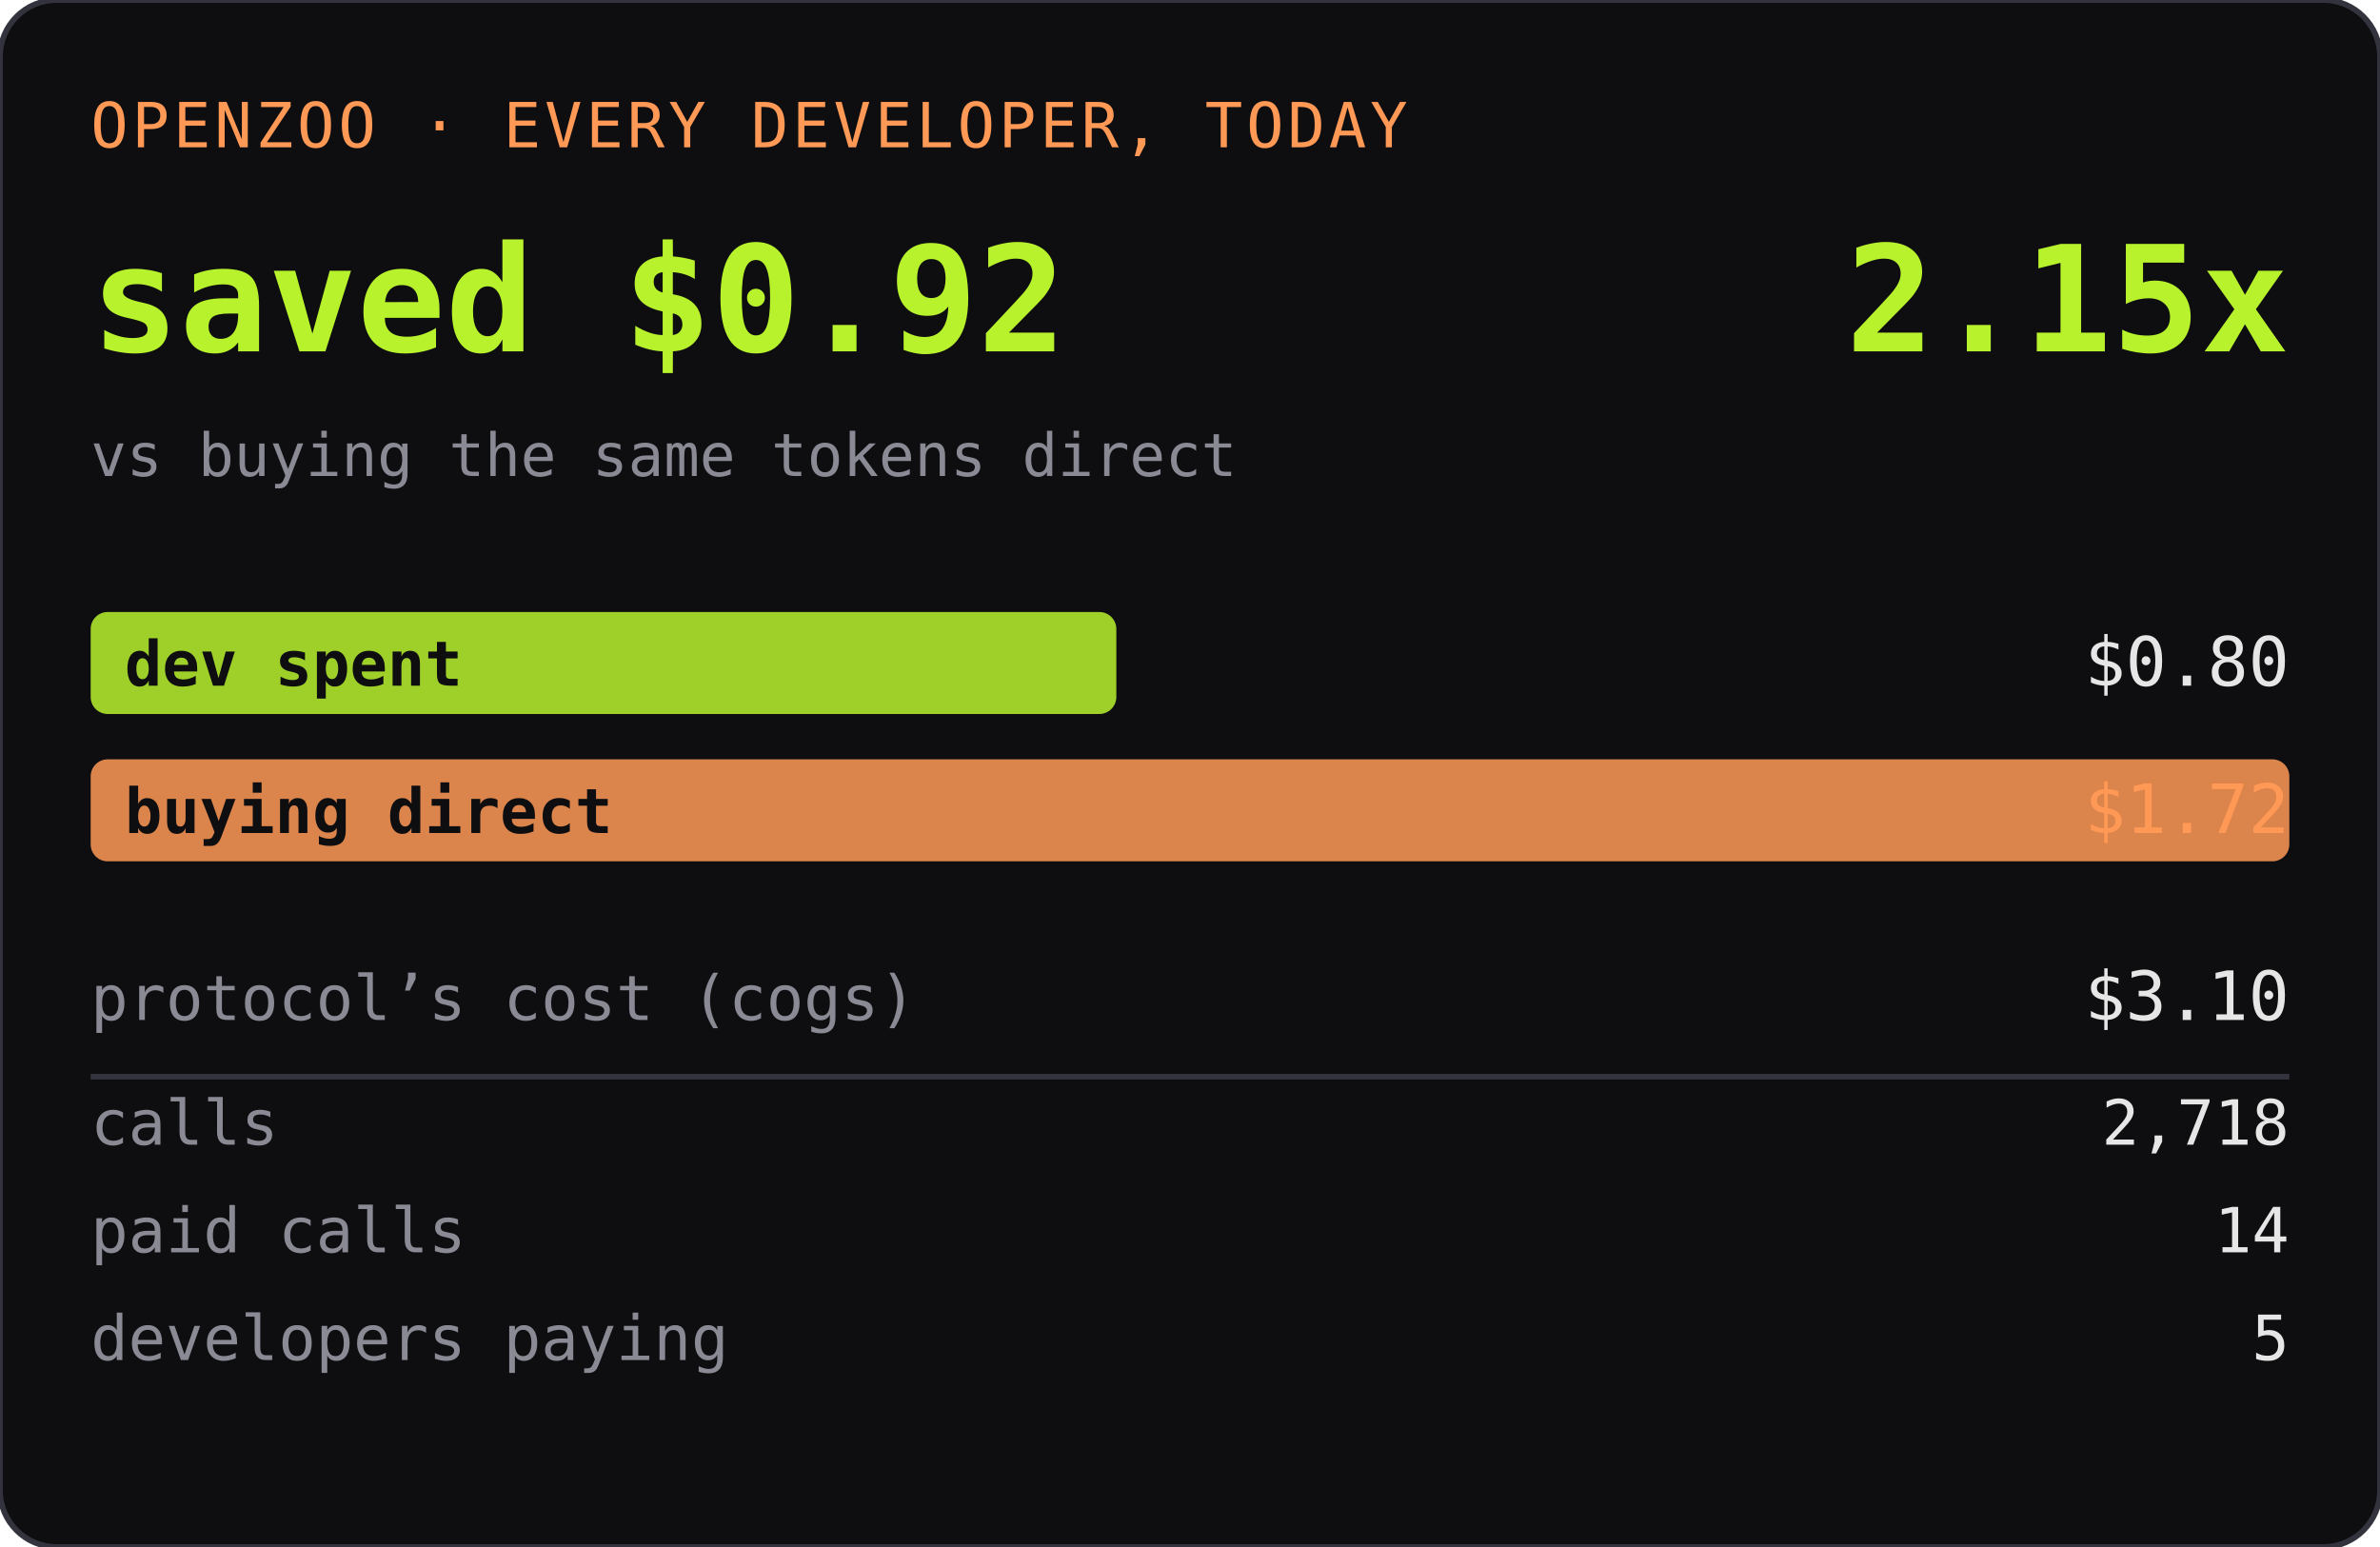
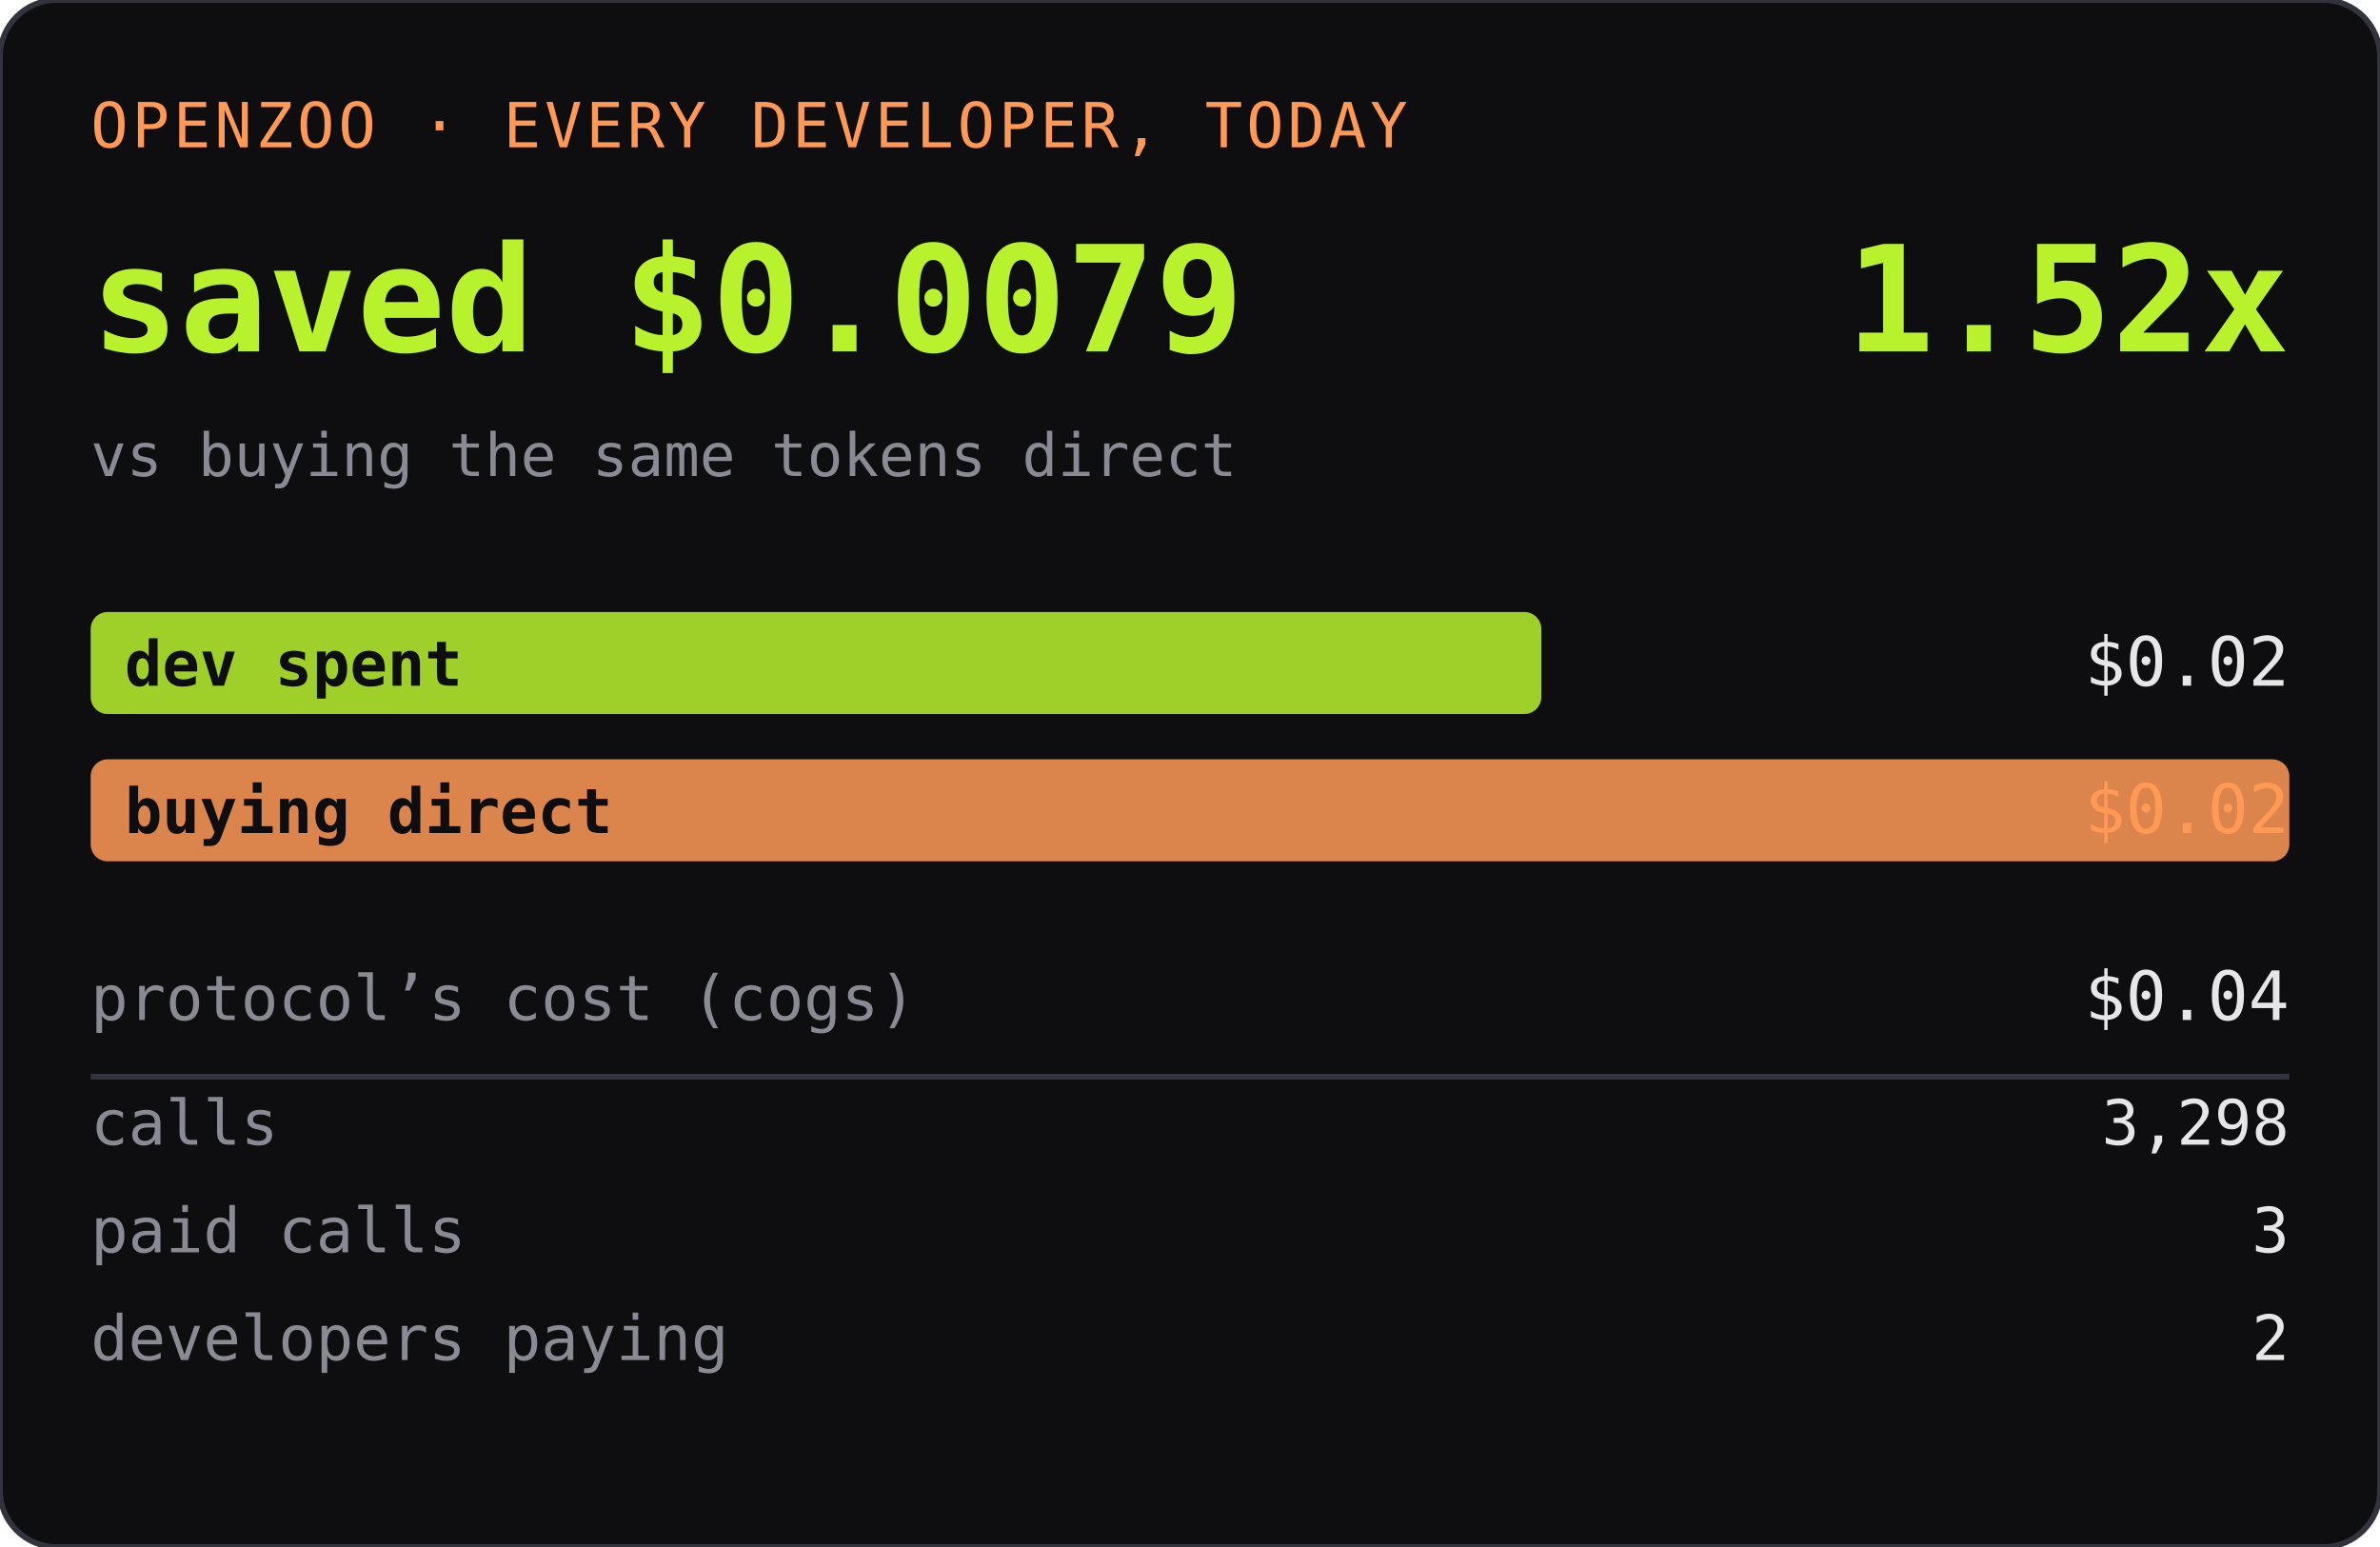
<svg xmlns="http://www.w3.org/2000/svg" width="420" height="273" role="img" aria-label="OPENZOO · EVERY DEVELOPER, TODAY">
  <rect width="420" height="273" rx="10" fill="#0e0e11" />
  <rect width="420" height="273" rx="10" fill="none" stroke="#33333d" />
  <text x="16" y="26" font-family="ui-monospace,SFMono-Regular,Menlo,monospace" font-size="11" fill="#ff9955" letter-spacing="0.06em">OPENZOO · EVERY DEVELOPER, TODAY</text>
-   <text x="16" y="62" font-family="ui-monospace,SFMono-Regular,Menlo,monospace" font-size="26" font-weight="600" fill="#b8f22d">saved $0.92</text>
-   <text x="404" y="62" text-anchor="end" font-family="ui-monospace,SFMono-Regular,Menlo,monospace" font-size="26" font-weight="600" fill="#b8f22d">2.15x</text>
+   <text x="16" y="62" font-family="ui-monospace,SFMono-Regular,Menlo,monospace" font-size="26" font-weight="600" fill="#b8f22d">saved $0.0079</text>
+   <text x="404" y="62" text-anchor="end" font-family="ui-monospace,SFMono-Regular,Menlo,monospace" font-size="26" font-weight="600" fill="#b8f22d">1.52x</text>
  <text x="16" y="84" font-family="ui-monospace,SFMono-Regular,Menlo,monospace" font-size="10.5" fill="#8a8a95">vs buying the same tokens direct</text>
-   <rect x="16" y="108" width="181" height="18" rx="3" fill="#b8f22d" opacity="0.85" />
+   <rect x="16" y="108" width="256" height="18" rx="3" fill="#b8f22d" opacity="0.85" />
  <text x="22" y="121" font-family="ui-monospace,SFMono-Regular,Menlo,monospace" font-size="11" fill="#0e0e11" font-weight="600">dev spent</text>
-   <text x="404" y="121" text-anchor="end" font-family="ui-monospace,SFMono-Regular,Menlo,monospace" font-size="12" fill="#e6e6e6">$0.80</text>
+   <text x="404" y="121" text-anchor="end" font-family="ui-monospace,SFMono-Regular,Menlo,monospace" font-size="12" fill="#e6e6e6">$0.02</text>
  <rect x="16" y="134" width="388" height="18" rx="3" fill="#ff9955" opacity="0.85" />
  <text x="22" y="147" font-family="ui-monospace,SFMono-Regular,Menlo,monospace" font-size="11" fill="#0e0e11" font-weight="600">buying direct</text>
-   <text x="404" y="147" text-anchor="end" font-family="ui-monospace,SFMono-Regular,Menlo,monospace" font-size="12" fill="#ff9955">$1.72</text>
+   <text x="404" y="147" text-anchor="end" font-family="ui-monospace,SFMono-Regular,Menlo,monospace" font-size="12" fill="#ff9955">$0.02</text>
  <text x="16" y="180" font-family="ui-monospace,SFMono-Regular,Menlo,monospace" font-size="11" fill="#8a8a95">protocol’s cost (cogs)</text>
-   <text x="404" y="180" text-anchor="end" font-family="ui-monospace,SFMono-Regular,Menlo,monospace" font-size="12" fill="#e6e6e6">$3.10</text>
+   <text x="404" y="180" text-anchor="end" font-family="ui-monospace,SFMono-Regular,Menlo,monospace" font-size="12" fill="#e6e6e6">$0.04</text>
  <line x1="16" y1="190" x2="404" y2="190" stroke="#33333d" />
  <text x="16" y="202" font-family="ui-monospace,SFMono-Regular,Menlo,monospace" font-size="11" fill="#8a8a95">calls</text>
-   <text x="404" y="202" text-anchor="end" font-family="ui-monospace,SFMono-Regular,Menlo,monospace" font-size="11" fill="#e6e6e6">2,718</text>
+   <text x="404" y="202" text-anchor="end" font-family="ui-monospace,SFMono-Regular,Menlo,monospace" font-size="11" fill="#e6e6e6">3,298</text>
  <text x="16" y="221" font-family="ui-monospace,SFMono-Regular,Menlo,monospace" font-size="11" fill="#8a8a95">paid calls</text>
-   <text x="404" y="221" text-anchor="end" font-family="ui-monospace,SFMono-Regular,Menlo,monospace" font-size="11" fill="#e6e6e6">14</text>
+   <text x="404" y="221" text-anchor="end" font-family="ui-monospace,SFMono-Regular,Menlo,monospace" font-size="11" fill="#e6e6e6">3</text>
  <text x="16" y="240" font-family="ui-monospace,SFMono-Regular,Menlo,monospace" font-size="11" fill="#8a8a95">developers paying</text>
-   <text x="404" y="240" text-anchor="end" font-family="ui-monospace,SFMono-Regular,Menlo,monospace" font-size="11" fill="#e6e6e6">5</text>
+   <text x="404" y="240" text-anchor="end" font-family="ui-monospace,SFMono-Regular,Menlo,monospace" font-size="11" fill="#e6e6e6">2</text>
</svg>
